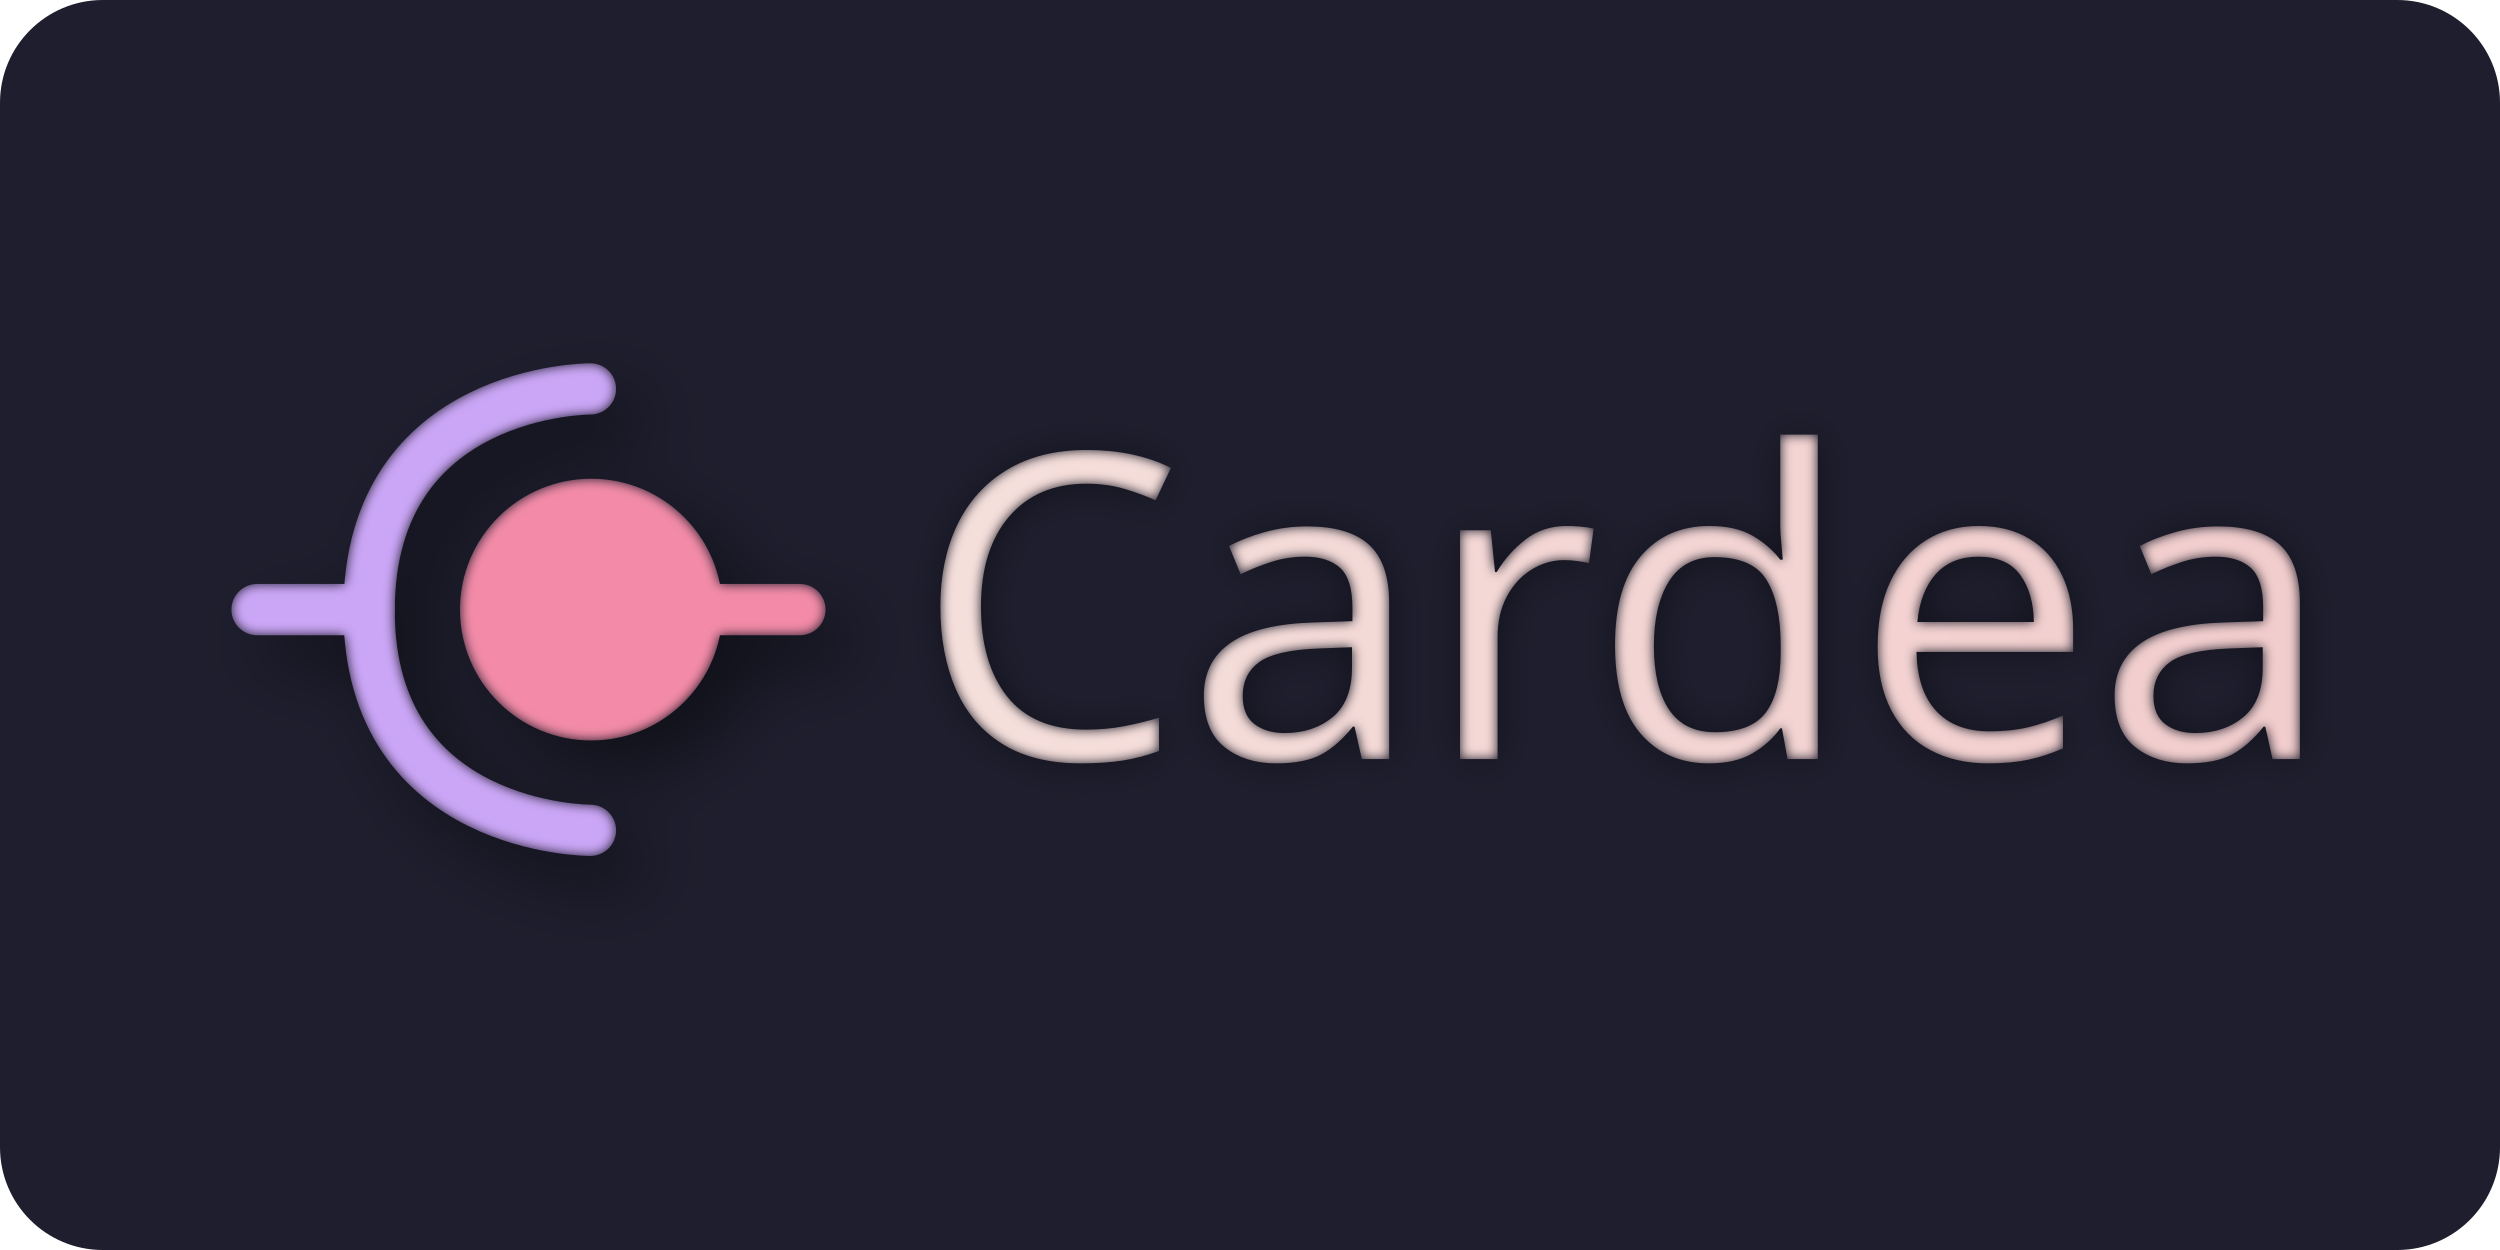
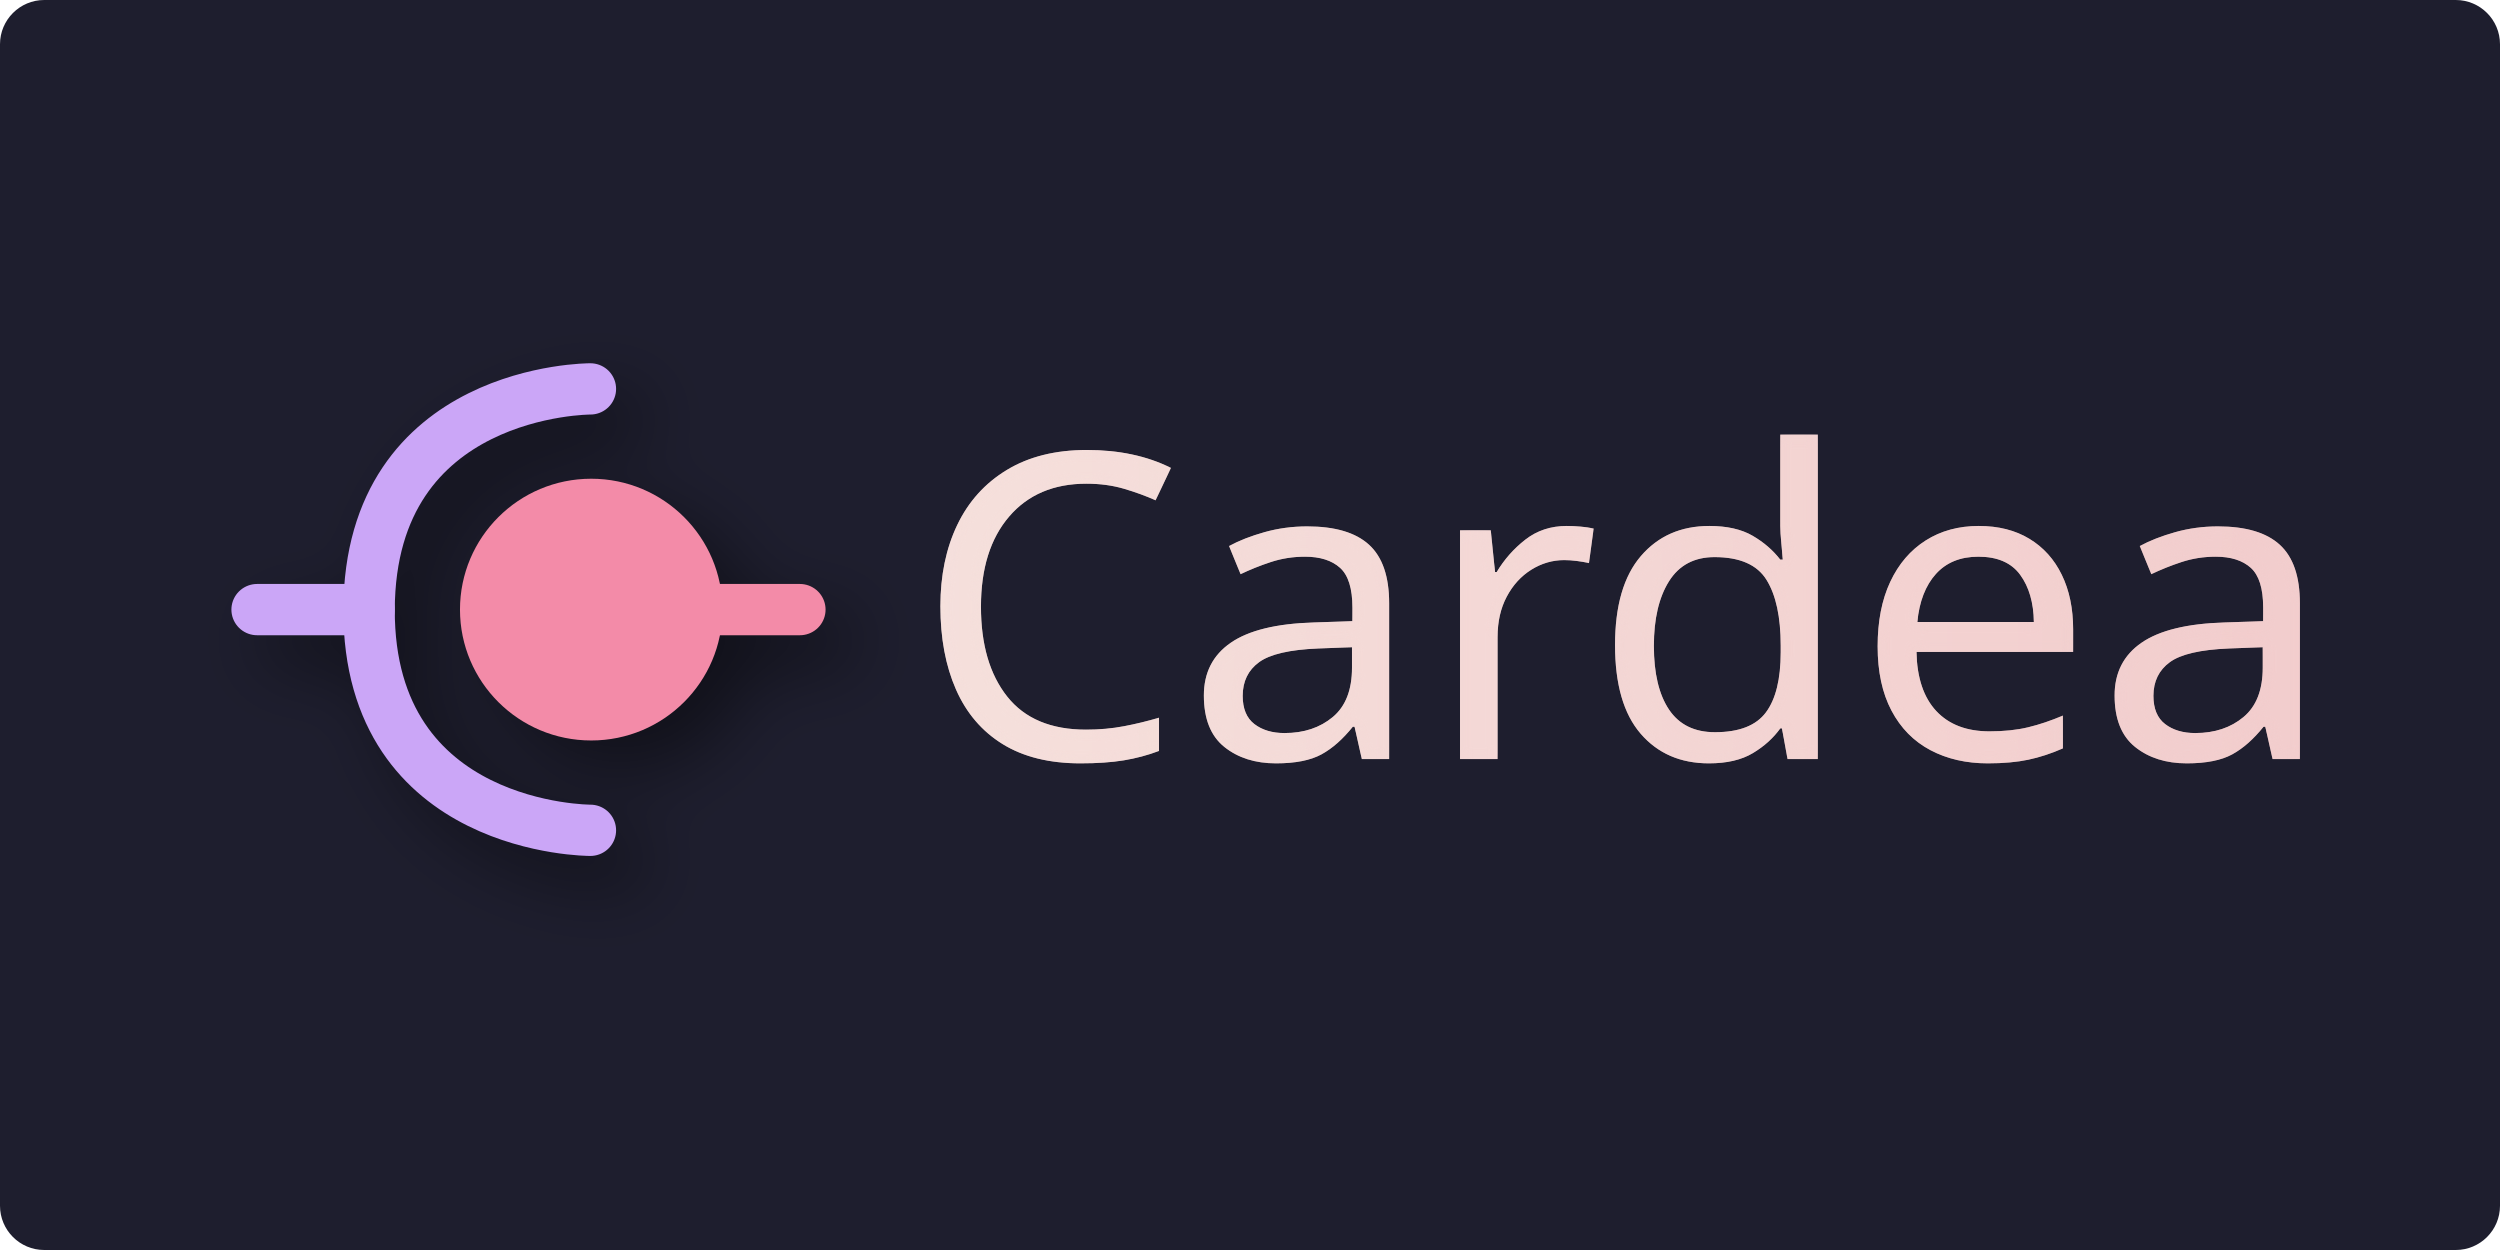
<svg xmlns="http://www.w3.org/2000/svg" xmlns:xlink="http://www.w3.org/1999/xlink" width="1280mm" height="640mm" viewBox="0 0 1280 640" version="1.1" id="svg1" xml:space="preserve">
  <defs id="defs1">
    <linearGradient id="linearGradient2">
      <stop style="stop-color:#f5e0dc;stop-opacity:1;" offset="0" id="stop3" />
      <stop style="stop-color:#f2cdcd;stop-opacity:1;" offset="1" id="stop4" />
    </linearGradient>
    <linearGradient id="linearGradient23">
      <stop style="stop-color:#94e2d5;stop-opacity:1;" offset="0" id="stop23" />
      <stop style="stop-color:#89dceb;stop-opacity:1;" offset="1" id="stop24" />
    </linearGradient>
    <linearGradient id="linearGradient21">
      <stop style="stop-color:#89dceb;stop-opacity:1;" offset="0" id="stop21" />
      <stop style="stop-color:#94e2d5;stop-opacity:1;" offset="1" id="stop22" />
    </linearGradient>
    <linearGradient id="linearGradient15">
      <stop style="stop-color:#f38ba8;stop-opacity:1;" offset="0" id="stop15" />
      <stop style="stop-color:#eba0ac;stop-opacity:1;" offset="1" id="stop16" />
    </linearGradient>
    <linearGradient id="linearGradient1">
      <stop style="stop-color:#313244;stop-opacity:1;" offset="0" id="stop1" />
      <stop style="stop-color:#1e1e2e;stop-opacity:1;" offset="1" id="stop2" />
    </linearGradient>
    <linearGradient xlink:href="#linearGradient1" id="linearGradient8" x1="-16.426" y1="24.924" x2="221.625" y2="270.341" gradientUnits="userSpaceOnUse" gradientTransform="matrix(0.4025521,0,0,0.4025521,383.5204,83.09283)" />
    <linearGradient xlink:href="#linearGradient15" id="linearGradient14" x1="238.193" y1="148.5" x2="289.192" y2="148.5" gradientUnits="userSpaceOnUse" gradientTransform="matrix(0.4025521,0,0,0.4025521,452.4306,84.02384)" />
    <linearGradient xlink:href="#linearGradient15" id="linearGradient16" x1="269.159" y1="148.5" x2="309.224" y2="148.5" gradientUnits="userSpaceOnUse" gradientTransform="matrix(0.4025521,0,0,0.4025521,452.4306,84.02384)" />
    <linearGradient xlink:href="#linearGradient21" id="linearGradient22" x1="254.057" y1="172.108" x2="229.999" y2="124.892" gradientUnits="userSpaceOnUse" gradientTransform="matrix(0.4025521,0,0,0.4025521,452.4306,84.02384)" />
    <linearGradient xlink:href="#linearGradient23" id="linearGradient24" x1="225.524" y1="148.5" x2="193.78" y2="148.5" gradientUnits="userSpaceOnUse" gradientTransform="matrix(0.4025521,0,0,0.4025521,452.4306,84.02384)" />
    <filter style="color-interpolation-filters:sRGB;" id="filter48" x="-0.202" y="-0.248" width="1.461" height="1.565">
      <feFlood result="flood" in="SourceGraphic" flood-opacity="0.443" flood-color="rgb(0,0,0)" id="feFlood47" />
      <feGaussianBlur result="blur" in="SourceGraphic" stdDeviation="6.792" id="feGaussianBlur47" />
      <feOffset result="offset" in="blur" dx="6" dy="6" id="feOffset47" />
      <feComposite result="comp1" operator="in" in="flood" in2="offset" id="feComposite47" />
      <feComposite result="comp2" operator="atop" in="comp1" in2="comp1" id="feComposite48" />
    </filter>
    <filter style="color-interpolation-filters:sRGB;" id="filter95" x="-0.072" y="-0.089" width="1.145" height="1.178">
      <feGaussianBlur result="result6" stdDeviation="1.099" in="SourceGraphic" id="feGaussianBlur95" />
      <feColorMatrix values="1 0 0 0 0 0 1 0 0 0 0 0 1 0 0 0 0 0 1 0 " result="result7" in="SourceGraphic" id="feColorMatrix95" />
      <feComposite operator="in" in="result6" in2="result7" id="feComposite95" />
    </filter>
    <linearGradient xlink:href="#linearGradient2" id="linearGradient4" x1="467.767" y1="310.28" x2="1160.986" y2="310.28" gradientUnits="userSpaceOnUse" gradientTransform="translate(-11.74826)" />
    <filter style="color-interpolation-filters:sRGB;" id="filter4" x="-0.01" y="-0.045" width="1.021" height="1.089">
      <feGaussianBlur result="result6" stdDeviation="3" in="SourceGraphic" id="feGaussianBlur4" />
      <feColorMatrix values="1 0 0 0 0 0 1 0 0 0 0 0 1 0 0 0 0 0 1 0 " result="result7" in="SourceGraphic" id="feColorMatrix4" />
      <feComposite operator="in" in="result6" in2="result7" id="feComposite4" />
    </filter>
    <linearGradient xlink:href="#linearGradient2" id="linearGradient4-4" x1="467.767" y1="310.28" x2="1160.986" y2="310.28" gradientUnits="userSpaceOnUse" gradientTransform="translate(-11.74827)" />
    <filter style="color-interpolation-filters:sRGB;" id="filter4-2" x="-0.045" y="-0.192" width="1.091" height="1.389">
      <feGaussianBlur result="result6" stdDeviation="3" in="SourceGraphic" id="feGaussianBlur4-4" />
      <feColorMatrix values="1 0 0 0 0 0 1 0 0 0 0 0 1 0 0 0 0 0 1 0 " result="result7" in="SourceGraphic" id="feColorMatrix4-5" />
      <feComposite operator="in" in="result6" in2="result7" id="feComposite4-5" result="fbSourceGraphic" />
      <feColorMatrix result="fbSourceGraphicAlpha" in="fbSourceGraphic" values="0 0 0 -1 0 0 0 0 -1 0 0 0 0 -1 0 0 0 0 1 0" id="feColorMatrix22" />
      <feFlood id="feFlood22" result="flood" in="fbSourceGraphic" flood-opacity="0.443" flood-color="rgb(0,0,0)" />
      <feGaussianBlur id="feGaussianBlur22" result="blur" in="fbSourceGraphic" stdDeviation="9.937" />
      <feOffset id="feOffset22" result="offset" in="blur" dx="0.692" dy="0.692" />
      <feComposite id="feComposite22" result="comp1" operator="in" in="flood" in2="offset" />
      <feComposite id="feComposite23" result="comp2" operator="atop" in="comp1" in2="comp1" />
    </filter>
  </defs>
  <g id="layer1" transform="translate(-11.11488,-23.78068)">
-     <rect style="fill:#1e1e2e;stroke:none;stroke-width:13.3;stroke-linecap:square;stroke-linejoin:round;paint-order:markers stroke fill;fill-opacity:1" id="rect1" width="1280" height="640" x="11.115" y="23.781" rx="52.64" ry="52.64" />
+     <rect style="fill:#1e1e2e;fill-opacity:1;stroke:none;stroke-width:13.3;stroke-linecap:square;stroke-linejoin:round;paint-order:markers stroke fill" id="rect1" width="1280" height="640" x="11.115" y="23.781" rx="22.664" ry="22.664" />
  </g>
  <g id="g4" transform="translate(11.74826)">
    <g id="g12" transform="matrix(2.484151,0,0,2.484151,-3.065104,-54.03872)" style="display:inline">
      <rect style="display:none;fill:url(#linearGradient8);fill-opacity:1;stroke:none;stroke-width:0.378" id="rect8" width="164.622" height="164.622" x="23.118" y="65.086" ry="12.696" rx="12.696" />
      <a id="a47" transform="matrix(1.28424,0,0,1.291576,-209.5186,-33.13405)" style="display:inline;stroke-width:0.776">
        <g id="g47" transform="matrix(0.8259846,0,0,0.819038,37.50382,18.14828)" style="stroke-width:0.944;filter:url(#filter48)">
          <path style="fill:#f38ba8;fill-opacity:1;stroke:url(#linearGradient16);stroke-width:9.991;stroke-linecap:round;stroke-dasharray:none" d="m 274.155,148.5 h 30.074" id="path45" />
          <circle style="fill:url(#linearGradient14);fill-opacity:1;stroke:none;stroke-width:12.555;stroke-linecap:square;stroke-linejoin:round;stroke-dasharray:none;stroke-opacity:1;paint-order:markers stroke fill" id="circle45" cx="263.692" cy="148.5" r="25.499" />
          <path style="display:inline;fill:#181825;fill-opacity:1;stroke:url(#linearGradient24);stroke-width:9.991;stroke-linecap:round;stroke-linejoin:miter;stroke-dasharray:none;paint-order:fill markers stroke" d="m 220.528,148.5 -21.753,1e-5" id="path46" />
          <path style="display:inline;fill:none;fill-opacity:1;stroke:url(#linearGradient22);stroke-width:9.991;stroke-linecap:round;stroke-linejoin:miter;stroke-dasharray:none;stroke-opacity:1;paint-order:fill markers stroke" d="m 263.528,105.5 c 0,0 -42.868,-0.132 -43,43 -0.132,43.132 43,43 43,43" id="path47" />
        </g>
      </a>
      <a id="a11" transform="matrix(1.28424,0,0,1.291576,-209.5186,-33.13405)" style="display:inline;stroke-width:0.776">
-         <g id="g11" transform="matrix(0.8259846,0,0,0.819038,37.50382,18.14828)" style="stroke-width:0.944;filter:url(#filter95)">
+         <g id="g11" transform="matrix(0.8259846,0,0,0.819038,37.50382,18.14828)" style="stroke-width:0.944">
          <path style="fill:#f38ba8;fill-opacity:1;stroke:#f38ba8;stroke-width:9.991;stroke-linecap:round;stroke-dasharray:none;stroke-opacity:1" d="m 274.155,148.5 h 30.074" id="path10" />
          <circle style="fill:#f38ba8;fill-opacity:1;stroke:none;stroke-width:12.555;stroke-linecap:square;stroke-linejoin:round;stroke-dasharray:none;stroke-opacity:1;paint-order:markers stroke fill" id="circle10" cx="263.692" cy="148.5" r="25.499" />
          <path style="display:inline;fill:#181825;fill-opacity:1;stroke:#cba6f7;stroke-width:9.991;stroke-linecap:round;stroke-linejoin:miter;stroke-dasharray:none;stroke-opacity:1;paint-order:fill markers stroke" d="m 220.528,148.5 -21.753,1e-5" id="path11" />
          <path style="display:inline;fill:none;fill-opacity:1;stroke:#cba6f7;stroke-width:9.991;stroke-linecap:round;stroke-linejoin:miter;stroke-dasharray:none;stroke-opacity:1;paint-order:fill markers stroke" d="m 263.528,105.5 c 0,0 -42.868,-0.132 -43,43 -0.132,43.132 43,43 43,43" id="path9" />
        </g>
      </a>
    </g>
-     <text xml:space="preserve" style="font-style:normal;font-variant:normal;font-weight:300;font-stretch:normal;font-size:218.612px;font-family:'Nata Sans';-inkscape-font-specification:'Nata Sans Light';text-align:start;writing-mode:lr-tb;direction:ltr;text-anchor:start;display:inline;fill:url(#linearGradient4-4);fill-opacity:1;stroke:none;stroke-width:20;stroke-linecap:round;stroke-linejoin:round;stroke-dasharray:none;stroke-opacity:1;paint-order:markers stroke fill;filter:url(#filter4-2)" x="456.4" y="388.652" id="text9-2">
+     <text xml:space="preserve" style="font-style:normal;font-variant:normal;font-weight:300;font-stretch:normal;font-size:218.612px;font-family:'Nata Sans';-inkscape-font-specification:'Nata Sans Light';text-align:start;writing-mode:lr-tb;direction:ltr;text-anchor:start;display:inline;fill:url(#linearGradient4-4);fill-opacity:1;stroke:none;stroke-width:20;stroke-linecap:round;stroke-linejoin:round;stroke-dasharray:none;stroke-opacity:1;paint-order:markers stroke fill" x="456.4" y="388.652" id="text9-2">
      <tspan id="tspan9-7" style="font-style:normal;font-variant:normal;font-weight:300;font-stretch:normal;font-size:218.612px;font-family:'Nata Sans';-inkscape-font-specification:'Nata Sans Light';fill:url(#linearGradient4-4);fill-opacity:1;stroke:none;stroke-width:20" x="456.4" y="388.652">Cardea</tspan>
    </text>
    <text xml:space="preserve" style="font-style:normal;font-variant:normal;font-weight:300;font-stretch:normal;font-size:218.612px;font-family:'Nata Sans';-inkscape-font-specification:'Nata Sans Light';text-align:start;writing-mode:lr-tb;direction:ltr;text-anchor:start;display:inline;fill:url(#linearGradient4);fill-opacity:1;stroke:none;stroke-width:20;stroke-linecap:round;stroke-linejoin:round;stroke-dasharray:none;stroke-opacity:1;paint-order:markers stroke fill;filter:url(#filter4)" x="456.4" y="388.652" id="text9">
      <tspan id="tspan9" style="font-style:normal;font-variant:normal;font-weight:300;font-stretch:normal;font-size:218.612px;font-family:'Nata Sans';-inkscape-font-specification:'Nata Sans Light';fill:url(#linearGradient4);fill-opacity:1;stroke:none;stroke-width:20" x="456.4" y="388.652">Cardea</tspan>
    </text>
  </g>
</svg>
